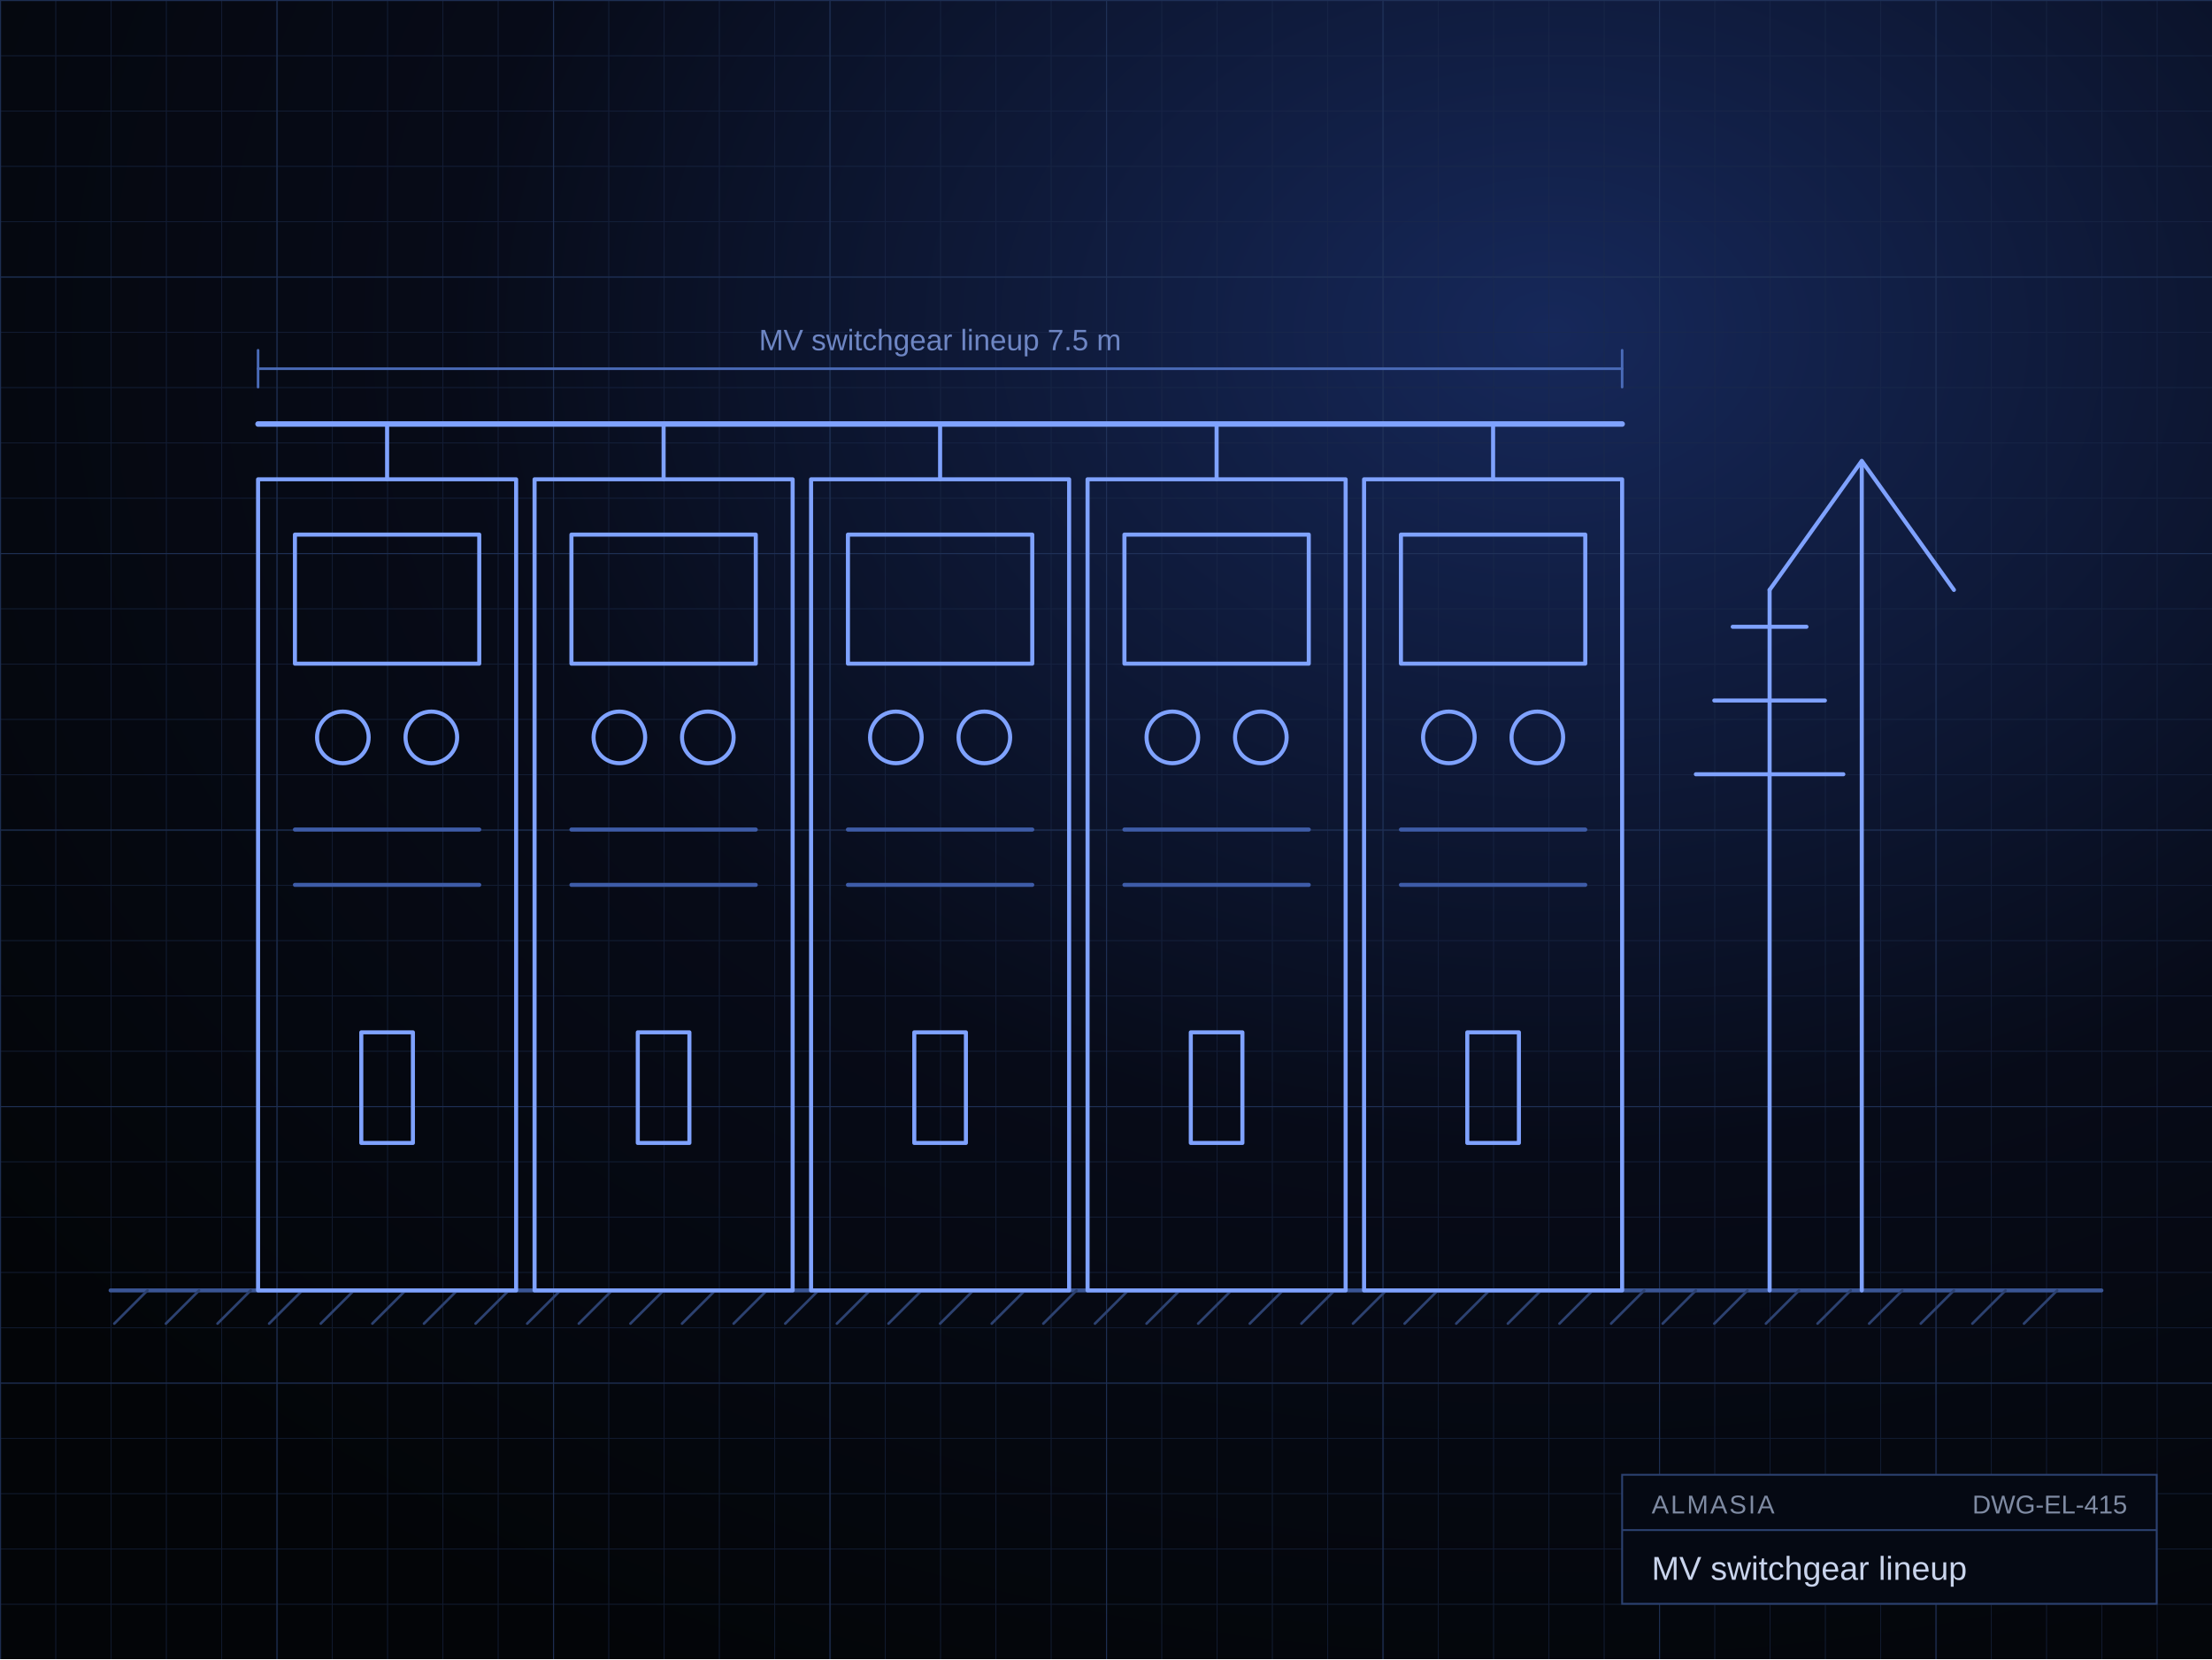
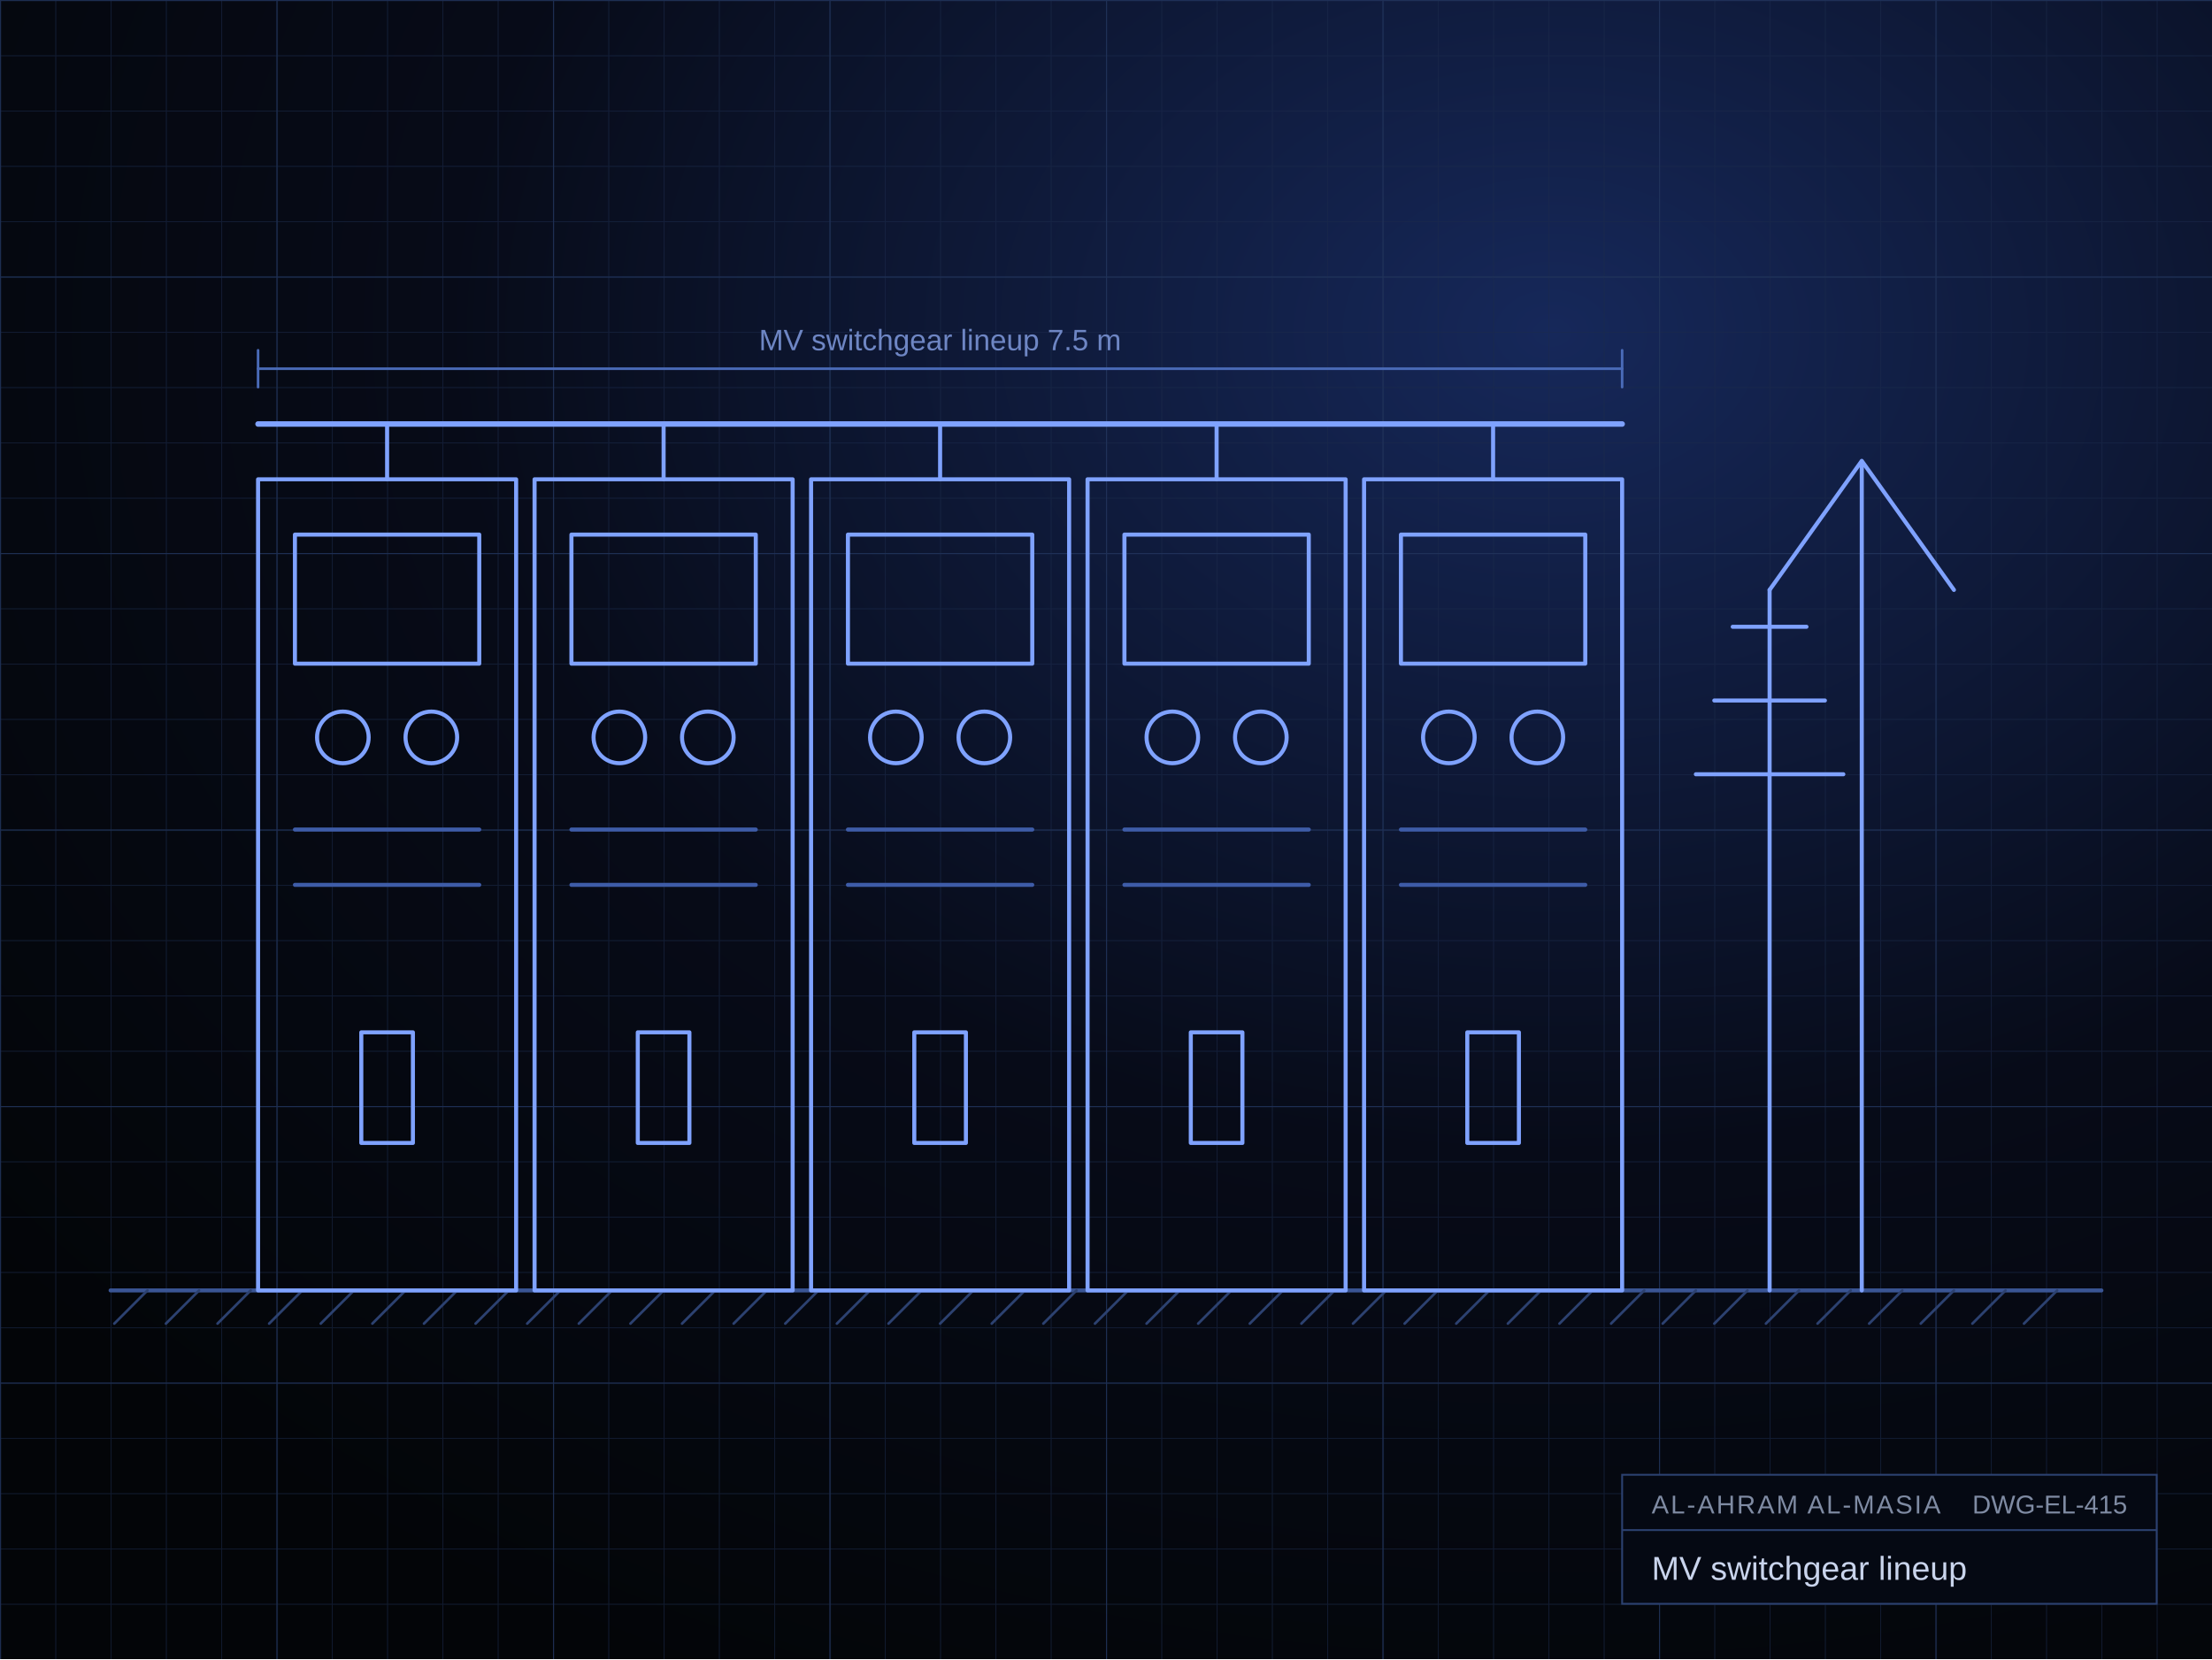
<svg xmlns="http://www.w3.org/2000/svg" viewBox="0 0 1200 900" role="img" aria-label="MV switchgear lineup">
  <defs>
    <pattern id="g" width="30" height="30" patternUnits="userSpaceOnUse">
      <path d="M30 0H0V30" fill="none" stroke="#1B2A4A" stroke-width="1" />
    </pattern>
    <pattern id="G" width="150" height="150" patternUnits="userSpaceOnUse">
      <path d="M150 0H0V150" fill="none" stroke="#22365F" stroke-width="1.2" />
    </pattern>
    <radialGradient id="l" cx="70%" cy="20%" r="90%">
      <stop offset="0" stop-color="#16285A" />
      <stop offset=".55" stop-color="#070B18" />
      <stop offset="1" stop-color="#030508" />
    </radialGradient>
  </defs>
  <rect width="1200" height="900" fill="url(#l)" />
  <rect width="1200" height="900" fill="url(#g)" opacity=".55" />
  <rect width="1200" height="900" fill="url(#G)" opacity=".7" />
  <g fill="none" stroke="#7FA2FF" stroke-width="2.2" stroke-linecap="round" stroke-linejoin="round">
    <line x1="60" y1="700" x2="1140" y2="700" stroke="#3A5594" />
    <line x1="80" y1="700" x2="62" y2="718" stroke="#2C4170" stroke-width="1.4" />
    <line x1="108" y1="700" x2="90" y2="718" stroke="#2C4170" stroke-width="1.4" />
    <line x1="136" y1="700" x2="118" y2="718" stroke="#2C4170" stroke-width="1.4" />
    <line x1="164" y1="700" x2="146" y2="718" stroke="#2C4170" stroke-width="1.4" />
    <line x1="192" y1="700" x2="174" y2="718" stroke="#2C4170" stroke-width="1.4" />
    <line x1="220" y1="700" x2="202" y2="718" stroke="#2C4170" stroke-width="1.4" />
    <line x1="248" y1="700" x2="230" y2="718" stroke="#2C4170" stroke-width="1.4" />
    <line x1="276" y1="700" x2="258" y2="718" stroke="#2C4170" stroke-width="1.4" />
    <line x1="304" y1="700" x2="286" y2="718" stroke="#2C4170" stroke-width="1.4" />
    <line x1="332" y1="700" x2="314" y2="718" stroke="#2C4170" stroke-width="1.4" />
    <line x1="360" y1="700" x2="342" y2="718" stroke="#2C4170" stroke-width="1.4" />
    <line x1="388" y1="700" x2="370" y2="718" stroke="#2C4170" stroke-width="1.4" />
    <line x1="416" y1="700" x2="398" y2="718" stroke="#2C4170" stroke-width="1.4" />
    <line x1="444" y1="700" x2="426" y2="718" stroke="#2C4170" stroke-width="1.4" />
    <line x1="472" y1="700" x2="454" y2="718" stroke="#2C4170" stroke-width="1.4" />
    <line x1="500" y1="700" x2="482" y2="718" stroke="#2C4170" stroke-width="1.4" />
    <line x1="528" y1="700" x2="510" y2="718" stroke="#2C4170" stroke-width="1.4" />
    <line x1="556" y1="700" x2="538" y2="718" stroke="#2C4170" stroke-width="1.4" />
    <line x1="584" y1="700" x2="566" y2="718" stroke="#2C4170" stroke-width="1.4" />
    <line x1="612" y1="700" x2="594" y2="718" stroke="#2C4170" stroke-width="1.4" />
    <line x1="640" y1="700" x2="622" y2="718" stroke="#2C4170" stroke-width="1.4" />
    <line x1="668" y1="700" x2="650" y2="718" stroke="#2C4170" stroke-width="1.4" />
    <line x1="696" y1="700" x2="678" y2="718" stroke="#2C4170" stroke-width="1.4" />
    <line x1="724" y1="700" x2="706" y2="718" stroke="#2C4170" stroke-width="1.4" />
    <line x1="752" y1="700" x2="734" y2="718" stroke="#2C4170" stroke-width="1.4" />
    <line x1="780" y1="700" x2="762" y2="718" stroke="#2C4170" stroke-width="1.4" />
    <line x1="808" y1="700" x2="790" y2="718" stroke="#2C4170" stroke-width="1.4" />
    <line x1="836" y1="700" x2="818" y2="718" stroke="#2C4170" stroke-width="1.4" />
    <line x1="864" y1="700" x2="846" y2="718" stroke="#2C4170" stroke-width="1.4" />
    <line x1="892" y1="700" x2="874" y2="718" stroke="#2C4170" stroke-width="1.4" />
    <line x1="920" y1="700" x2="902" y2="718" stroke="#2C4170" stroke-width="1.4" />
    <line x1="948" y1="700" x2="930" y2="718" stroke="#2C4170" stroke-width="1.4" />
    <line x1="976" y1="700" x2="958" y2="718" stroke="#2C4170" stroke-width="1.4" />
    <line x1="1004" y1="700" x2="986" y2="718" stroke="#2C4170" stroke-width="1.4" />
    <line x1="1032" y1="700" x2="1014" y2="718" stroke="#2C4170" stroke-width="1.4" />
    <line x1="1060" y1="700" x2="1042" y2="718" stroke="#2C4170" stroke-width="1.4" />
    <line x1="1088" y1="700" x2="1070" y2="718" stroke="#2C4170" stroke-width="1.4" />
    <line x1="1116" y1="700" x2="1098" y2="718" stroke="#2C4170" stroke-width="1.4" />
    <rect x="140" y="260" width="140" height="440" />
    <rect x="160" y="290" width="100" height="70" />
    <circle cx="186" cy="400" r="14" />
    <circle cx="234" cy="400" r="14" />
    <line x1="160" y1="450" x2="260" y2="450" stroke="#3E5CA8" />
    <line x1="160" y1="480" x2="260" y2="480" stroke="#3E5CA8" />
    <rect x="196" y="560" width="28" height="60" />
    <rect x="290" y="260" width="140" height="440" />
    <rect x="310" y="290" width="100" height="70" />
    <circle cx="336" cy="400" r="14" />
    <circle cx="384" cy="400" r="14" />
    <line x1="310" y1="450" x2="410" y2="450" stroke="#3E5CA8" />
    <line x1="310" y1="480" x2="410" y2="480" stroke="#3E5CA8" />
    <rect x="346" y="560" width="28" height="60" />
    <rect x="440" y="260" width="140" height="440" />
    <rect x="460" y="290" width="100" height="70" />
    <circle cx="486" cy="400" r="14" />
    <circle cx="534" cy="400" r="14" />
    <line x1="460" y1="450" x2="560" y2="450" stroke="#3E5CA8" />
    <line x1="460" y1="480" x2="560" y2="480" stroke="#3E5CA8" />
    <rect x="496" y="560" width="28" height="60" />
    <rect x="590" y="260" width="140" height="440" />
    <rect x="610" y="290" width="100" height="70" />
    <circle cx="636" cy="400" r="14" />
    <circle cx="684" cy="400" r="14" />
    <line x1="610" y1="450" x2="710" y2="450" stroke="#3E5CA8" />
    <line x1="610" y1="480" x2="710" y2="480" stroke="#3E5CA8" />
    <rect x="646" y="560" width="28" height="60" />
    <rect x="740" y="260" width="140" height="440" />
    <rect x="760" y="290" width="100" height="70" />
    <circle cx="786" cy="400" r="14" />
    <circle cx="834" cy="400" r="14" />
    <line x1="760" y1="450" x2="860" y2="450" stroke="#3E5CA8" />
    <line x1="760" y1="480" x2="860" y2="480" stroke="#3E5CA8" />
    <rect x="796" y="560" width="28" height="60" />
    <path d="M140 230 H880" stroke-width="3" />
    <path d="M210 230 V260" />
    <path d="M360 230 V260" />
    <path d="M510 230 V260" />
    <path d="M660 230 V260" />
    <path d="M810 230 V260" />
    <path d="M960 700 V320 M940 340 H980 M930 380 H990 M920 420 H1000" />
    <path d="M960 320 L1010 250 L1060 320 M1010 250 V700" />
    <g stroke="#4A6BB8" stroke-width="1.4">
      <line x1="140" y1="200" x2="880" y2="200" />
      <line x1="140" y1="190" x2="140" y2="210" />
      <line x1="880" y1="190" x2="880" y2="210" />
    </g>
    <text x="510.0" y="190" fill="#6E86C4" stroke="none" font-family="Manrope, Arial" font-size="16" text-anchor="middle">MV switchgear lineup 7.5 m</text>
  </g>
  <g font-family="Manrope, Arial, sans-serif" fill="#7F8BA3" font-size="18">
    <rect x="880" y="800" width="290" height="70" fill="#050913" stroke="#2C4170" />
    <line x1="880" y1="830" x2="1170" y2="830" stroke="#2C4170" />
-     <text x="896" y="821" font-size="14" letter-spacing="1">ALMASIA</text>
+     <text x="896" y="821" font-size="14" letter-spacing="1">AL-AHRAM AL-MASIA</text>
    <text x="1154" y="821" font-size="14" text-anchor="end">DWG-EL-415</text>
    <text x="896" y="857" fill="#C9D4EC">MV switchgear lineup</text>
  </g>
</svg>
